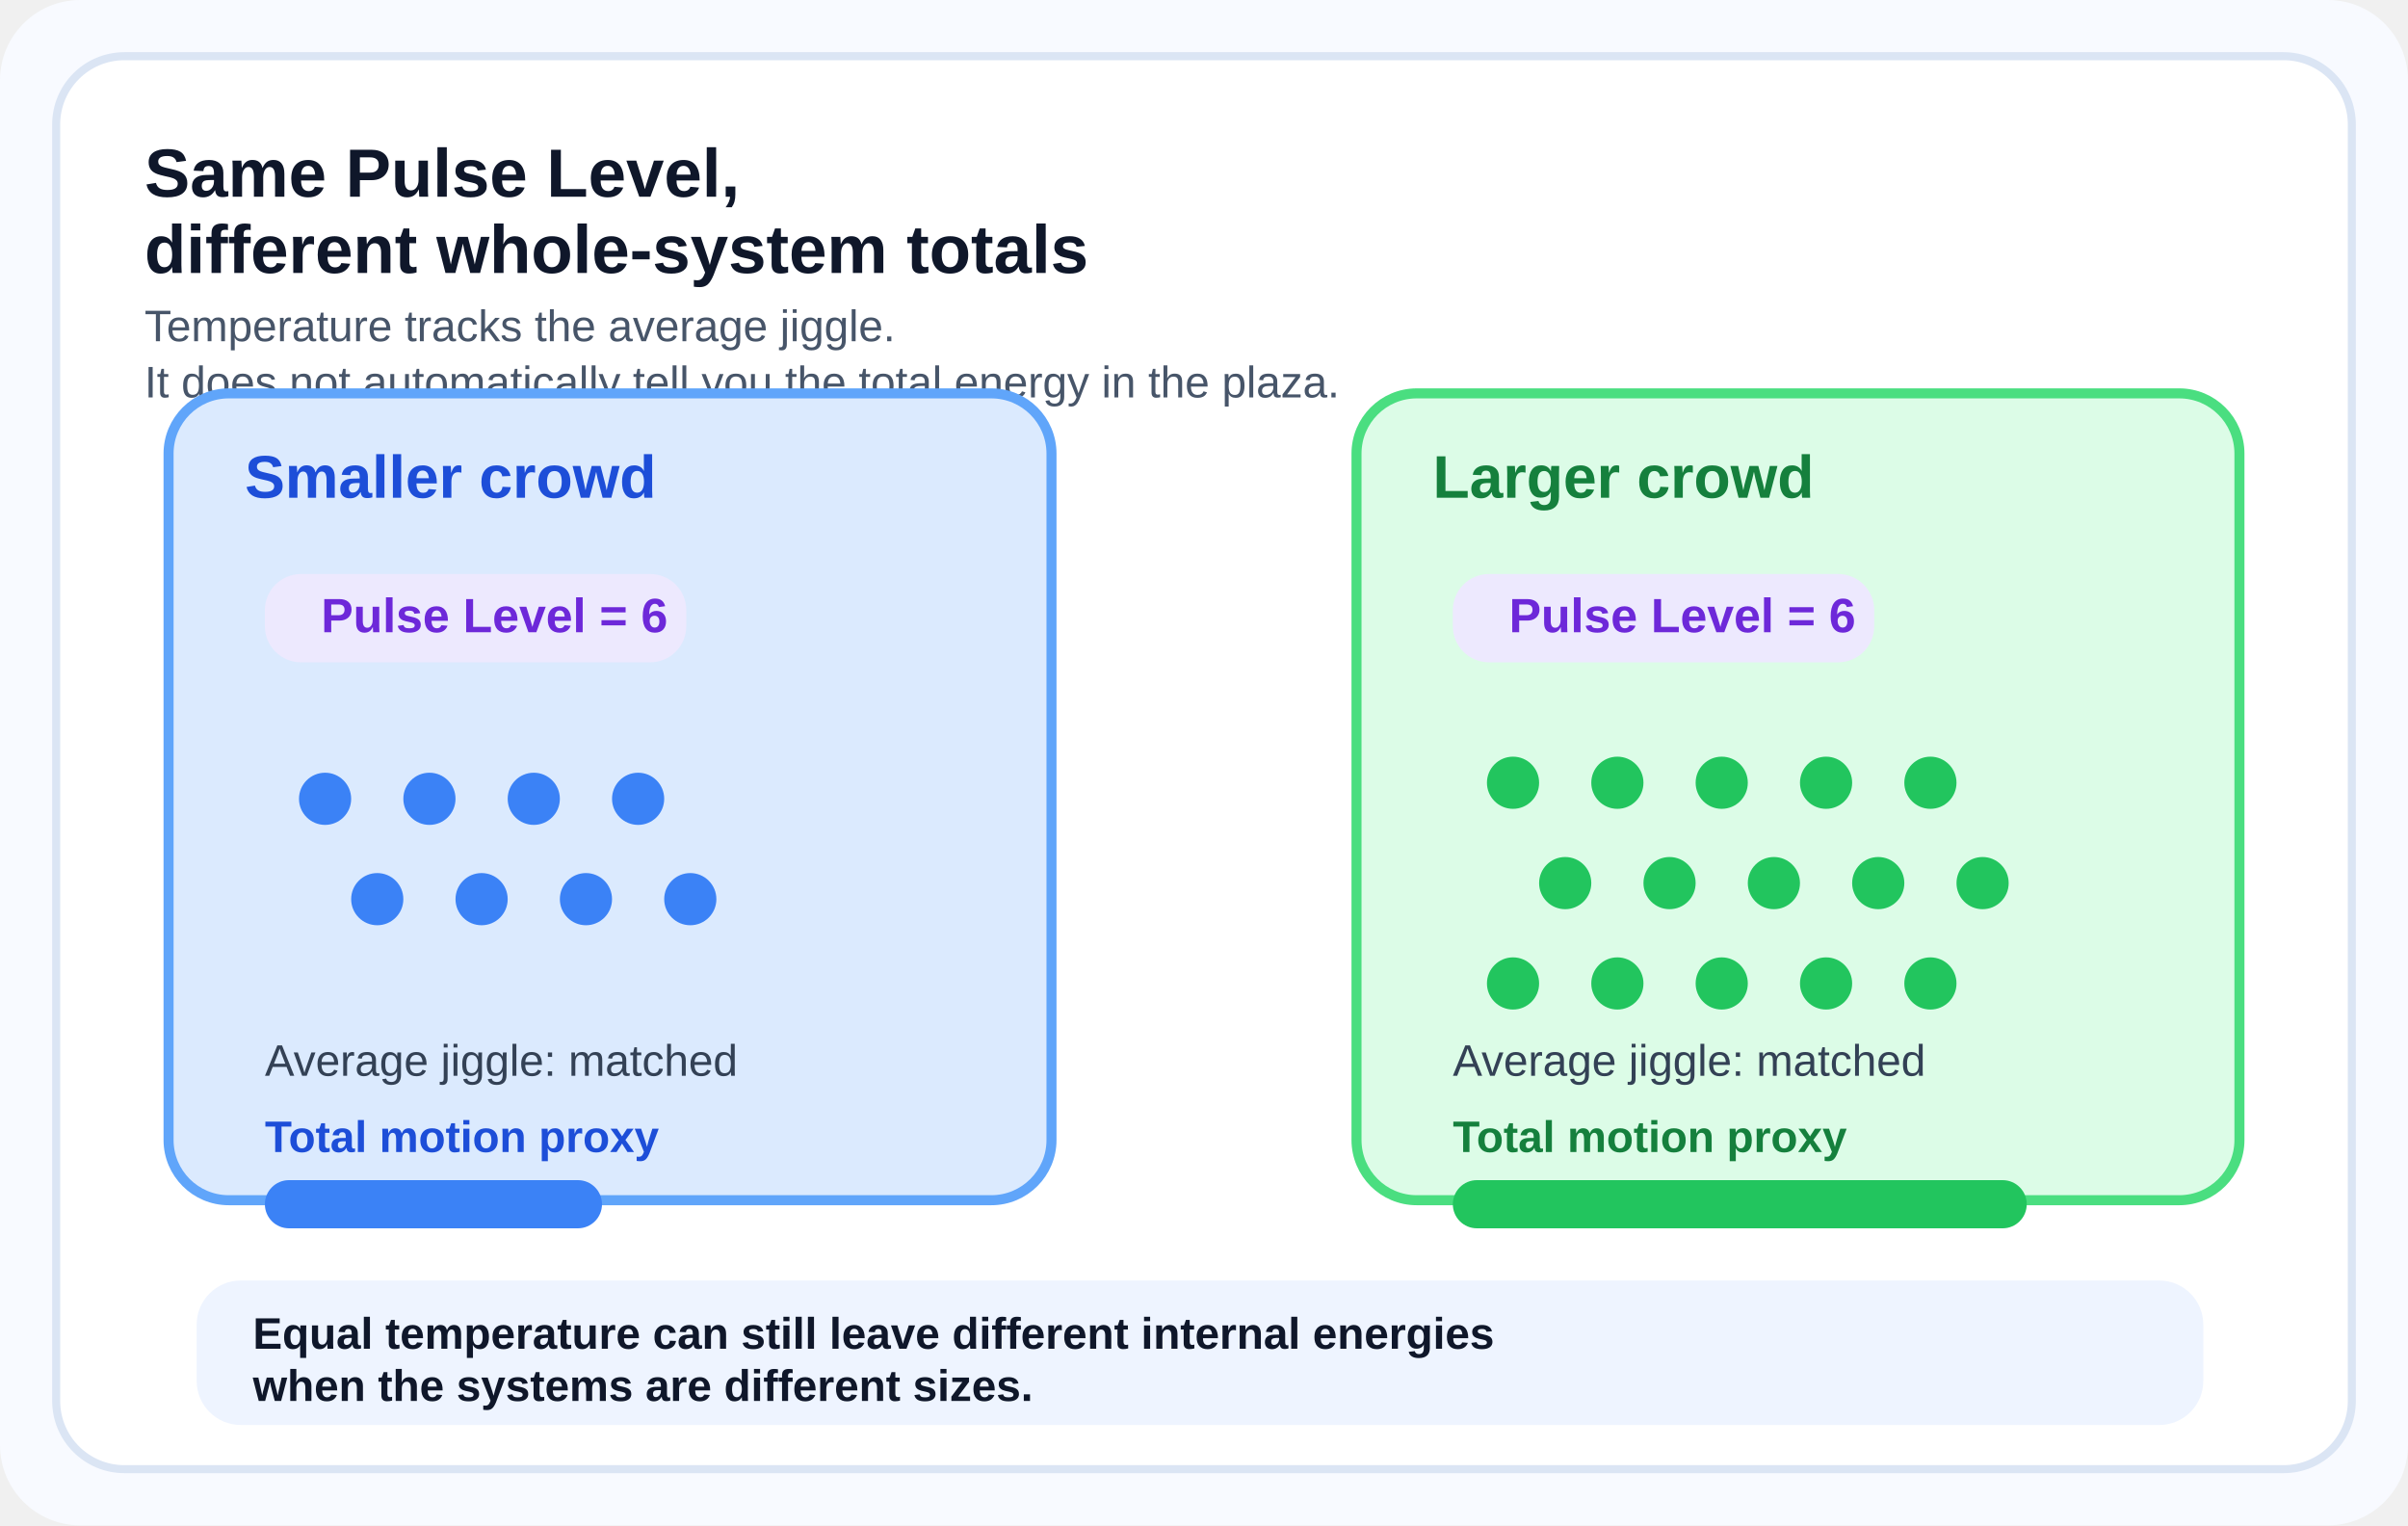
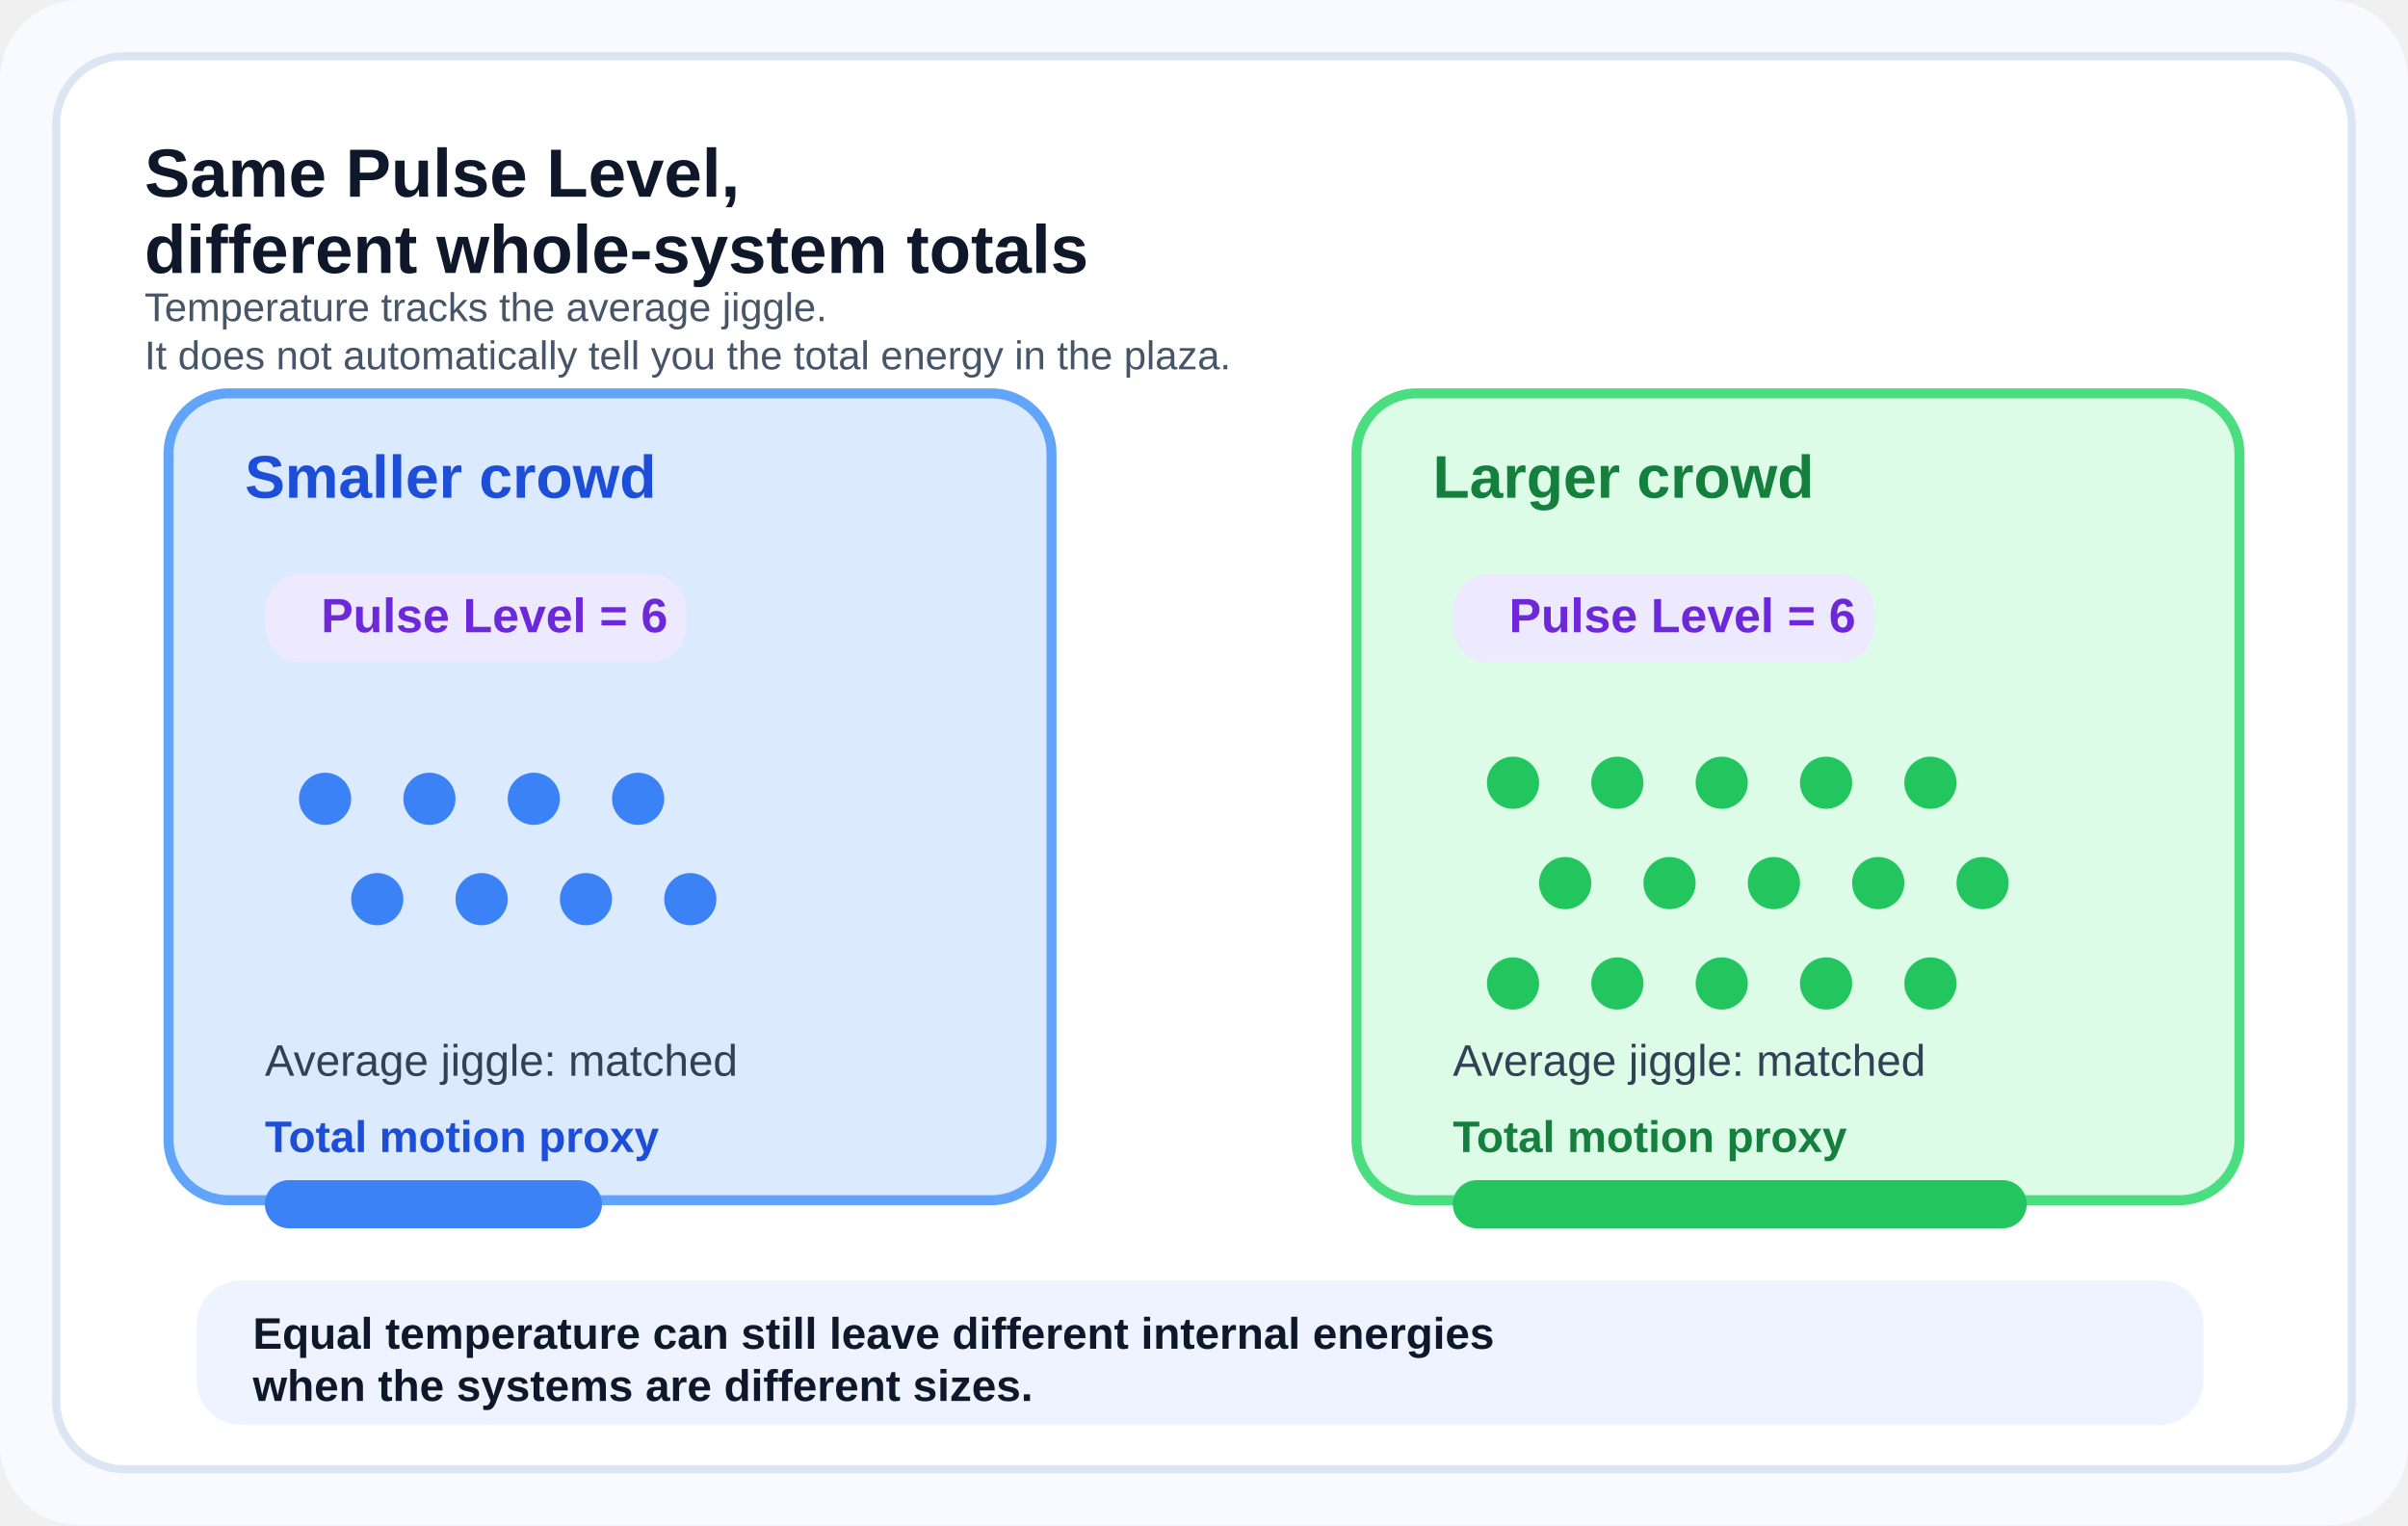
<svg xmlns="http://www.w3.org/2000/svg" width="1200" height="760" viewBox="0 0 1200 760" fill="none">
  <rect width="1200" height="760" rx="40" fill="#F8FAFF" />
  <rect x="28" y="28" width="1144" height="704" rx="34" fill="#FFFFFF" stroke="#DBE5F4" stroke-width="4" />
  <text x="72" y="98" fill="#0F172A" font-family="Arial, Helvetica, sans-serif" font-size="34" font-weight="700">
    <tspan x="72" dy="0">Same Pulse Level,</tspan>
    <tspan x="72" dy="38">different whole-system totals</tspan>
  </text>
-   <text x="72" y="170" fill="#475569" font-family="Arial, Helvetica, sans-serif" font-size="22">
+   <text x="72" y="160" fill="#475569" font-family="Arial, Helvetica, sans-serif" font-size="20">
    <tspan x="72" dy="0">Temperature tracks the average jiggle.</tspan>
-     <tspan x="72" dy="28">It does not automatically tell you the total energy in the plaza.</tspan>
+     <tspan x="72" dy="24">It does not automatically tell you the total energy in the plaza.</tspan>
  </text>
  <rect x="84" y="196" width="440" height="402" rx="30" fill="#DBEAFE" stroke="#60A5FA" stroke-width="5" />
  <rect x="676" y="196" width="440" height="402" rx="30" fill="#DCFCE7" stroke="#4ADE80" stroke-width="5" />
  <text x="122" y="248" fill="#1D4ED8" font-family="Arial, Helvetica, sans-serif" font-size="30" font-weight="700">Smaller crowd</text>
  <text x="714" y="248" fill="#15803D" font-family="Arial, Helvetica, sans-serif" font-size="30" font-weight="700">Larger crowd</text>
  <rect x="132" y="286" width="210" height="44" rx="18" fill="#EDE9FE" />
  <rect x="724" y="286" width="210" height="44" rx="18" fill="#EDE9FE" />
  <text x="160" y="315" fill="#6D28D9" font-family="Arial, Helvetica, sans-serif" font-size="24" font-weight="700">Pulse Level = 6</text>
  <text x="752" y="315" fill="#6D28D9" font-family="Arial, Helvetica, sans-serif" font-size="24" font-weight="700">Pulse Level = 6</text>
  <g fill="#3B82F6">
    <circle cx="162" cy="398" r="13" />
    <circle cx="214" cy="398" r="13" />
    <circle cx="266" cy="398" r="13" />
    <circle cx="318" cy="398" r="13" />
    <circle cx="188" cy="448" r="13" />
    <circle cx="240" cy="448" r="13" />
    <circle cx="292" cy="448" r="13" />
    <circle cx="344" cy="448" r="13" />
  </g>
  <g fill="#22C55E">
    <circle cx="754" cy="390" r="13" />
    <circle cx="806" cy="390" r="13" />
    <circle cx="858" cy="390" r="13" />
    <circle cx="910" cy="390" r="13" />
    <circle cx="962" cy="390" r="13" />
    <circle cx="780" cy="440" r="13" />
    <circle cx="832" cy="440" r="13" />
    <circle cx="884" cy="440" r="13" />
    <circle cx="936" cy="440" r="13" />
    <circle cx="988" cy="440" r="13" />
    <circle cx="754" cy="490" r="13" />
    <circle cx="806" cy="490" r="13" />
    <circle cx="858" cy="490" r="13" />
    <circle cx="910" cy="490" r="13" />
    <circle cx="962" cy="490" r="13" />
  </g>
  <text x="132" y="536" fill="#334155" font-family="Arial, Helvetica, sans-serif" font-size="22">Average jiggle: matched</text>
  <text x="724" y="536" fill="#334155" font-family="Arial, Helvetica, sans-serif" font-size="22">Average jiggle: matched</text>
  <text x="132" y="574" fill="#1D4ED8" font-family="Arial, Helvetica, sans-serif" font-size="22" font-weight="700">Total motion proxy</text>
  <rect x="132" y="588" width="168" height="24" rx="12" fill="#3B82F6" />
  <text x="724" y="574" fill="#15803D" font-family="Arial, Helvetica, sans-serif" font-size="22" font-weight="700">Total motion proxy</text>
  <rect x="724" y="588" width="286" height="24" rx="12" fill="#22C55E" />
  <rect x="98" y="638" width="1000" height="72" rx="22" fill="#EEF4FF" />
  <text x="126" y="672" fill="#0F172A" font-family="Arial, Helvetica, sans-serif" font-size="22" font-weight="700">
    <tspan x="126" dy="0">Equal temperature can still leave different internal energies</tspan>
    <tspan x="126" dy="26">when the systems are different sizes.</tspan>
  </text>
</svg>
